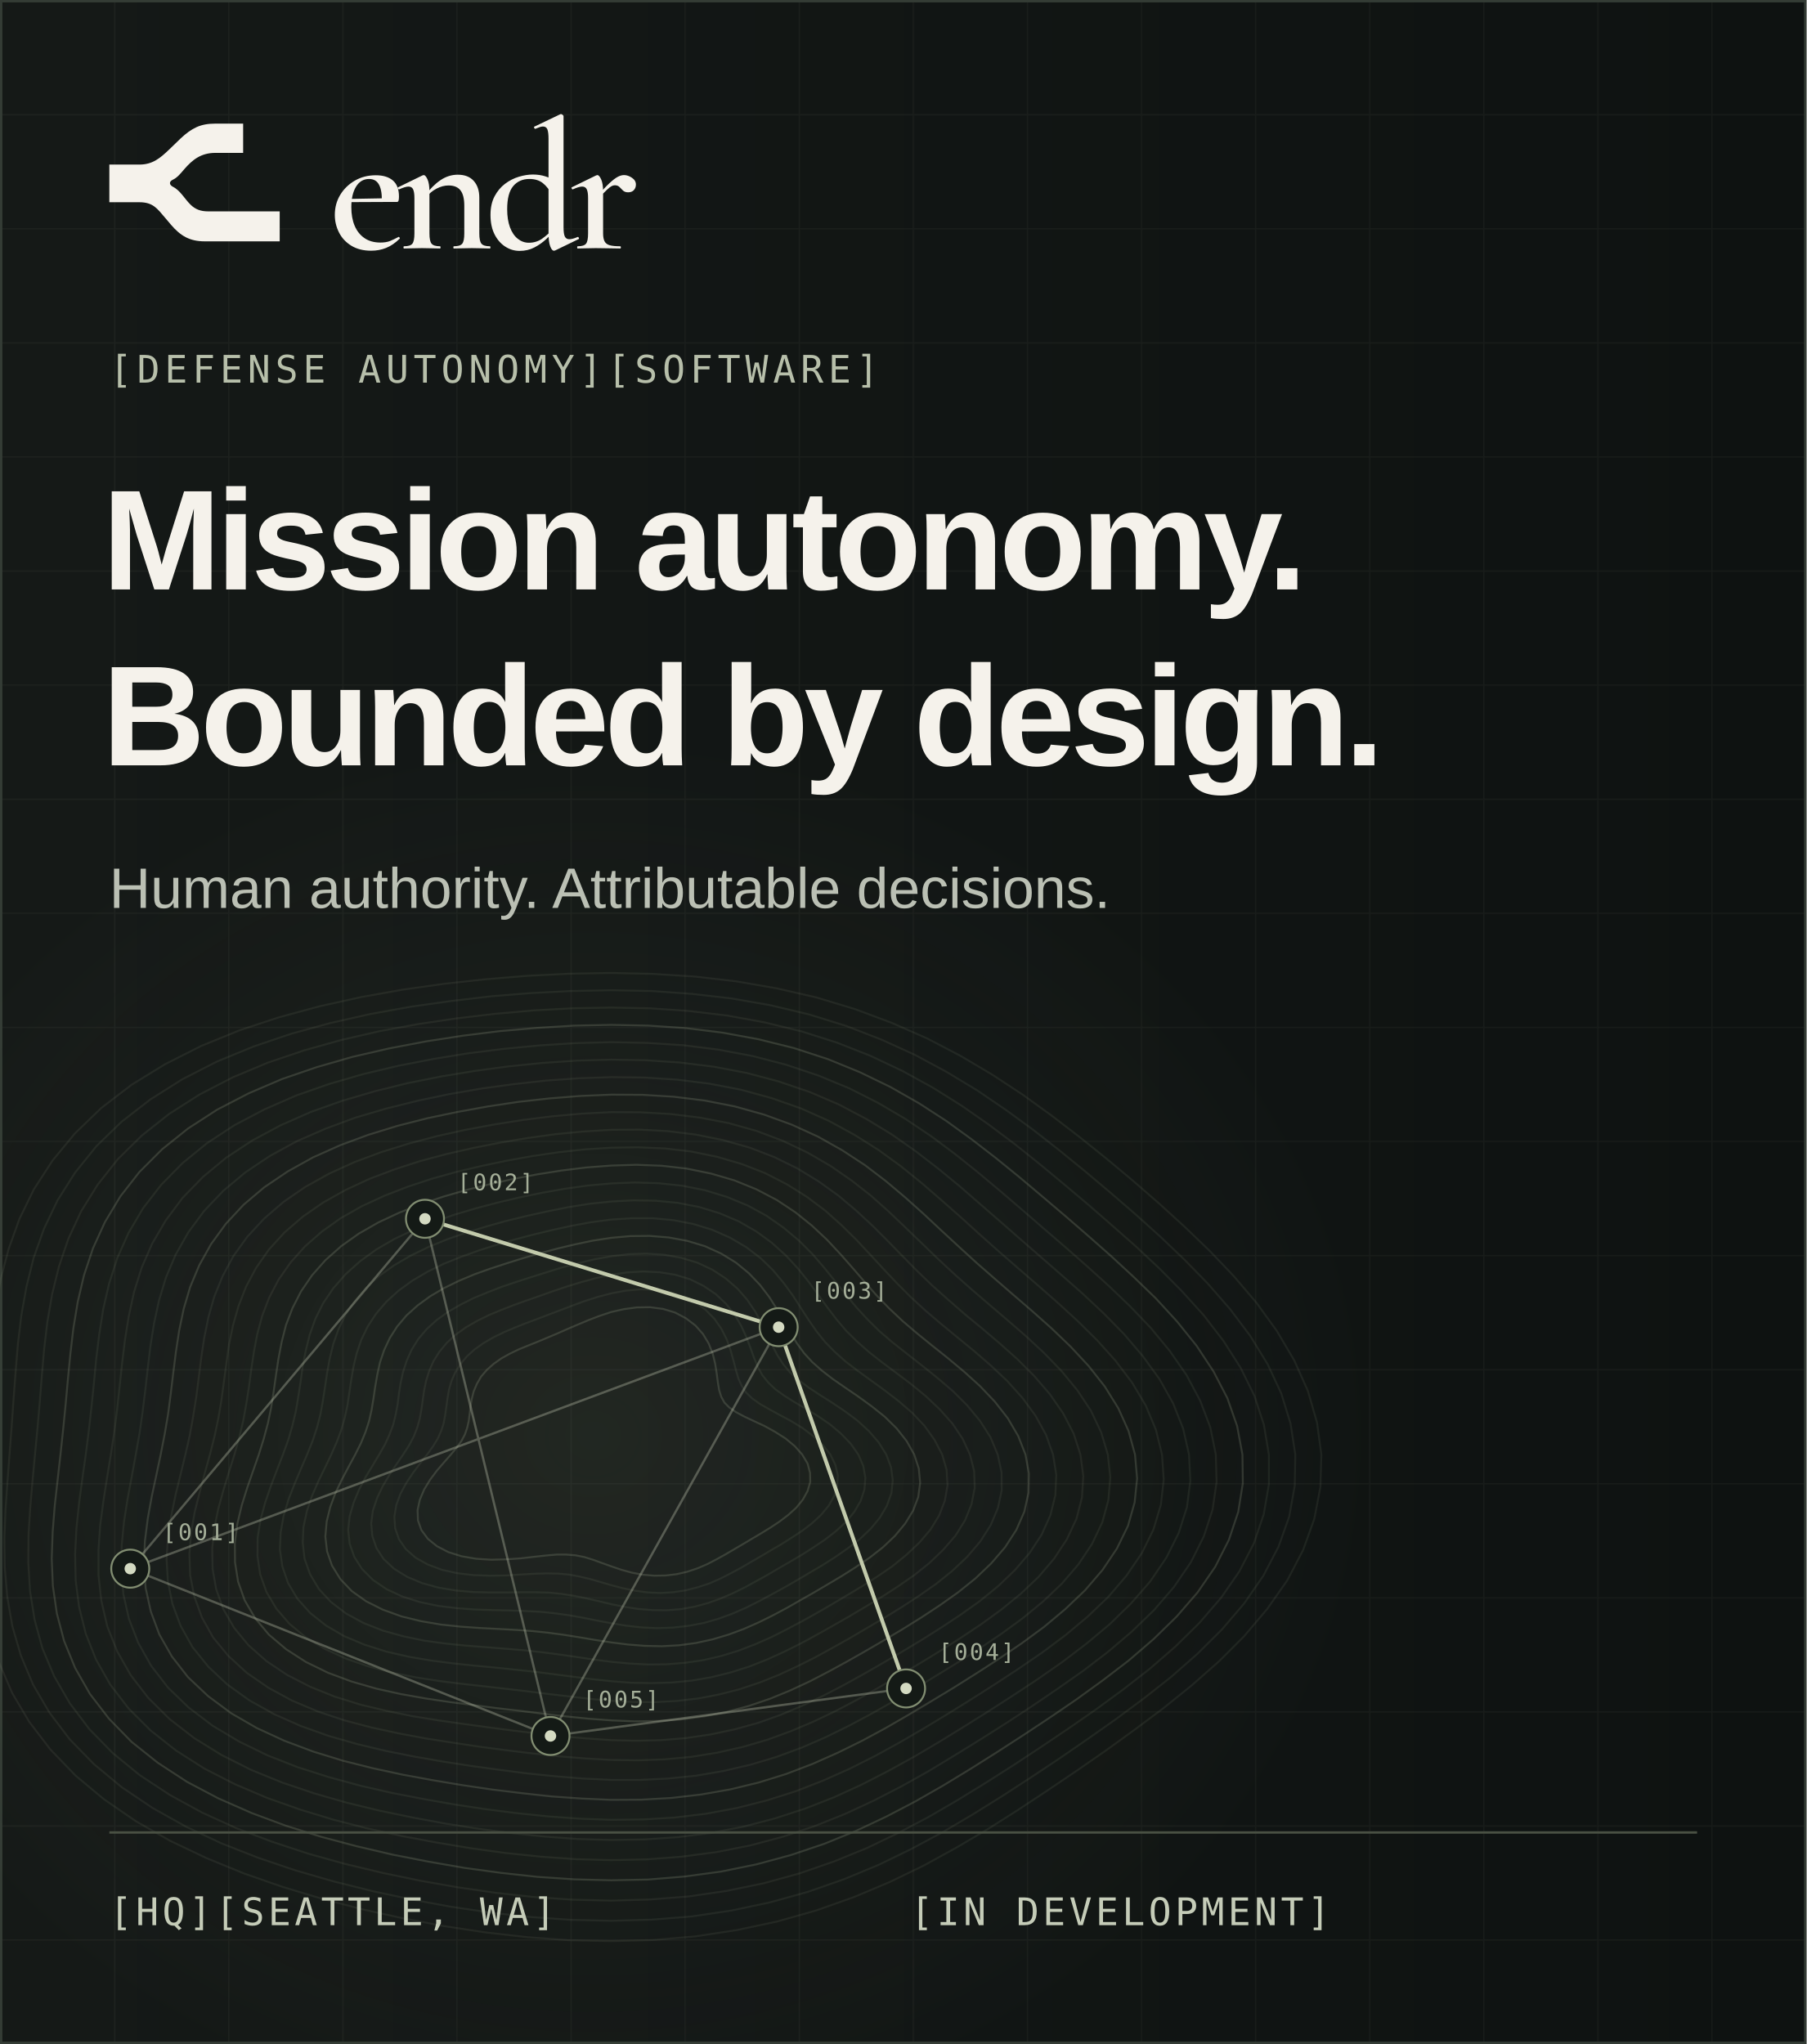
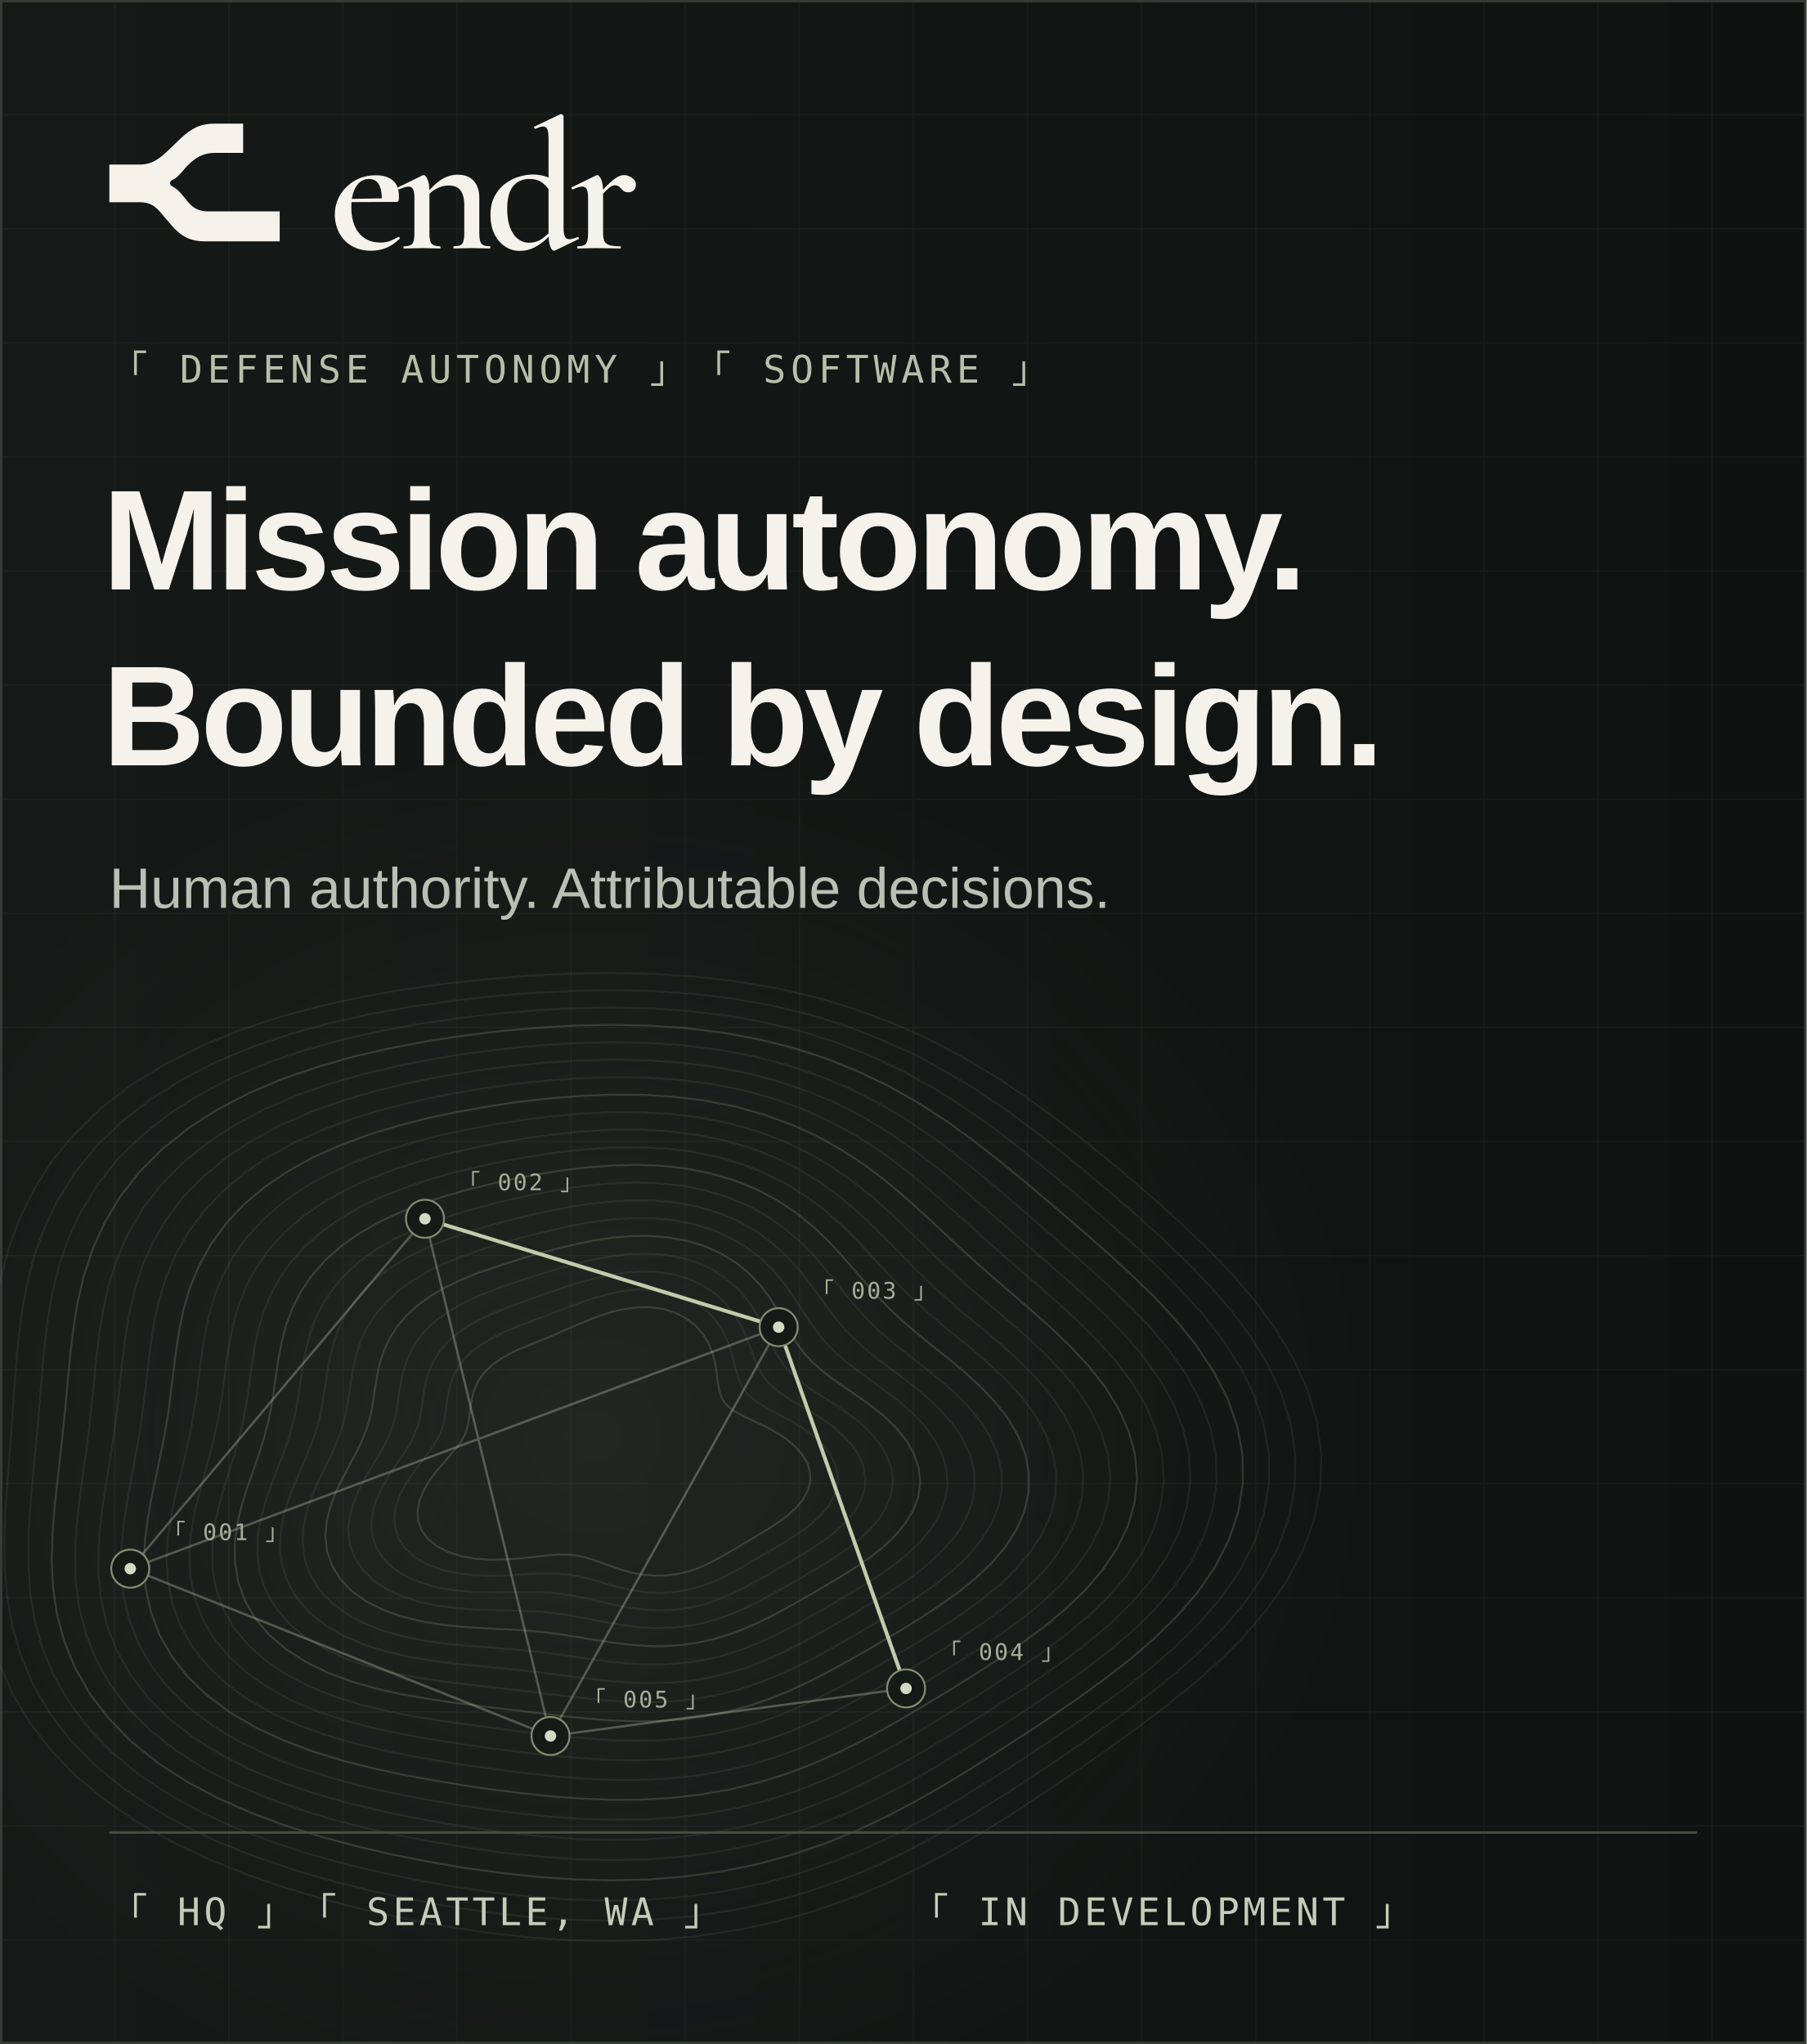
<svg xmlns="http://www.w3.org/2000/svg" width="760" height="860" viewBox="0 0 760 860" role="img" aria-labelledby="title desc">
  <defs>
    <linearGradient id="fade">
      <stop stop-color="#151917" />
      <stop offset="1" stop-color="#0e1211" />
    </linearGradient>
    <radialGradient id="wash">
      <stop stop-color="#7d8971" stop-opacity=".14" />
      <stop offset="1" stop-color="#7d8971" stop-opacity="0" />
    </radialGradient>
    <pattern id="grid" width="48" height="48" patternUnits="userSpaceOnUse">
      <path d="M48 0H0V48" fill="none" stroke="#e2e8d5" stroke-opacity=".045" />
    </pattern>
  </defs>
  <rect width="760" height="860" fill="url(#fade)" />
  <rect x=".5" y=".5" width="759" height="859" fill="url(#grid)" stroke="#343c35" />
  <g transform="translate(-110 360) scale(.80)">
    <ellipse cx="450" cy="305" rx="410" ry="370" fill="url(#wash)" />
    <polygon points="559.4,315.0 562.2,319.7 563.5,324.6 563.6,329.4 562.2,334.2 559.7,338.7 556.3,342.9 552.1,346.7 547.5,350.2 542.7,353.4 537.8,356.4 532.9,359.3 528.2,362.1 523.6,364.8 519.0,367.5 514.3,370.1 509.5,372.6 504.4,374.8 499.0,376.6 493.4,377.9 487.6,378.6 481.6,378.7 475.6,378.2 469.8,377.1 464.3,375.6 459.0,373.8 454.0,372.0 449.3,370.3 444.8,368.9 440.2,368.0 435.4,367.6 430.2,367.6 424.5,368.1 418.1,368.8 411.2,369.6 403.7,370.1 395.8,370.3 387.9,369.8 380.3,368.5 373.3,366.3 367.3,363.2 362.5,359.3 359.1,354.7 357.3,349.6 357.1,344.2 358.3,338.7 360.6,333.3 363.7,328.2 367.3,323.4 371.1,319.0 374.6,315.0 377.7,311.3 380.2,307.8 382.0,304.4 383.2,300.9 384.0,297.4 384.5,293.6 384.9,289.8 385.6,285.8 386.6,281.8 388.3,277.8 390.5,274.0 393.5,270.5 397.1,267.3 401.2,264.4 405.7,261.9 410.5,259.6 415.4,257.6 420.4,255.6 425.4,253.5 430.4,251.4 435.6,249.1 441.0,246.8 446.7,244.4 452.7,242.1 459.0,240.0 465.7,238.5 472.5,237.6 479.4,237.5 486.2,238.4 492.5,240.3 498.2,243.3 503.2,247.1 507.2,251.6 510.2,256.6 512.3,261.9 513.6,267.2 514.4,272.3 515.0,276.9 515.7,281.1 516.8,284.6 518.5,287.7 521.1,290.3 524.6,292.7 528.9,295.0 534.0,297.4 539.6,300.0 545.2,303.1 550.7,306.6 555.5,310.6 559.4,315.0" fill="none" stroke="#a4ad91" stroke-opacity="0.22" stroke-width="1" />
    <polygon points="574.2,315.0 576.8,320.4 578.1,325.9 577.8,331.4 576.2,336.8 573.3,341.9 569.4,346.6 564.7,351.0 559.5,355.0 554.0,358.6 548.5,362.1 543.0,365.3 537.6,368.5 532.4,371.5 527.1,374.6 521.7,377.5 516.2,380.3 510.5,382.8 504.4,384.8 498.1,386.4 491.5,387.4 484.8,387.8 478.1,387.5 471.5,386.6 465.1,385.3 459.0,383.7 453.2,382.0 447.6,380.4 442.1,379.1 436.6,378.1 430.9,377.6 424.8,377.5 418.2,377.7 411.0,378.1 403.3,378.6 395.0,378.7 386.5,378.4 378.0,377.4 369.9,375.6 362.4,372.8 356.0,369.2 350.9,364.7 347.3,359.5 345.3,353.7 344.9,347.7 345.9,341.6 348.1,335.6 351.2,329.9 354.8,324.5 358.5,319.6 362.1,315.0 365.2,310.7 367.7,306.6 369.5,302.6 370.8,298.6 371.6,294.4 372.2,290.1 372.8,285.6 373.6,281.0 374.9,276.4 376.9,271.8 379.6,267.5 383.0,263.4 387.2,259.6 391.9,256.3 397.1,253.3 402.6,250.6 408.3,248.2 414.1,245.9 420.0,243.7 426.0,241.4 432.1,239.1 438.4,236.7 444.9,234.3 451.8,232.1 459.0,230.2 466.5,228.8 474.2,228.1 481.9,228.3 489.4,229.4 496.4,231.6 502.9,234.7 508.5,238.8 513.2,243.6 516.9,248.9 519.7,254.5 521.7,260.1 523.2,265.5 524.5,270.5 525.8,275.0 527.6,278.9 529.9,282.4 533.1,285.5 537.2,288.4 542.1,291.2 547.6,294.2 553.6,297.4 559.6,301.1 565.2,305.3 570.2,309.9 574.2,315.0" fill="none" stroke="#a4ad91" stroke-opacity="0.1" stroke-width="1" />
    <polygon points="588.9,315.0 591.5,321.0 592.6,327.2 592.1,333.4 590.1,339.4 586.8,345.1 582.4,350.4 577.2,355.2 571.4,359.7 565.3,363.8 559.2,367.7 553.1,371.3 547.0,374.8 541.1,378.3 535.1,381.6 529.1,384.9 523.0,387.9 516.5,390.7 509.8,393.1 502.8,395.0 495.5,396.3 488.0,396.9 480.6,396.8 473.2,396.2 466.0,395.1 459.0,393.7 452.3,392.1 445.8,390.6 439.4,389.3 433.0,388.3 426.4,387.6 419.4,387.4 411.9,387.4 403.9,387.5 395.4,387.5 386.4,387.3 377.3,386.5 368.2,385.0 359.5,382.6 351.6,379.3 344.8,375.1 339.3,370.0 335.5,364.2 333.3,357.8 332.7,351.2 333.6,344.5 335.8,337.9 338.8,331.6 342.3,325.7 346.0,320.1 349.5,315.0 352.6,310.2 355.1,305.5 356.9,300.9 358.2,296.3 359.1,291.5 359.8,286.6 360.5,281.5 361.6,276.2 363.2,271.0 365.5,265.8 368.6,260.9 372.5,256.2 377.2,251.9 382.5,248.1 388.4,244.7 394.7,241.6 401.2,238.9 407.9,236.3 414.6,233.9 421.5,231.5 428.5,229.0 435.7,226.6 443.2,224.3 450.9,222.2 459.0,220.4 467.3,219.2 475.8,218.7 484.3,219.1 492.5,220.4 500.4,222.8 507.5,226.3 513.9,230.6 519.3,235.7 523.7,241.2 527.2,247.1 529.9,253.0 532.1,258.7 534.0,264.0 536.0,268.9 538.4,273.2 541.5,277.1 545.3,280.7 549.9,284.0 555.3,287.4 561.3,290.9 567.7,294.8 574.0,299.1 579.8,304.0 584.9,309.3 588.9,315.0" fill="none" stroke="#a4ad91" stroke-opacity="0.1" stroke-width="1" />
    <polygon points="603.6,315.0 606.1,321.7 607.0,328.5 606.3,335.3 603.9,341.9 600.2,348.2 595.3,354.1 589.6,359.5 583.2,364.4 576.6,369.0 569.8,373.3 563.0,377.3 556.4,381.2 549.8,385.0 543.2,388.6 536.5,392.2 529.7,395.6 522.6,398.7 515.2,401.4 507.5,403.6 499.5,405.1 491.3,406.0 483.1,406.3 474.9,405.9 466.8,405.0 459.0,403.7 451.4,402.3 444.0,400.8 436.7,399.5 429.4,398.5 421.9,397.7 414.0,397.3 405.7,397.0 396.8,396.8 387.5,396.5 377.9,395.8 368.0,394.6 358.4,392.6 349.2,389.7 340.8,385.8 333.6,380.9 327.9,375.2 323.8,368.8 321.4,361.9 320.6,354.6 321.4,347.4 323.5,340.2 326.4,333.3 329.8,326.8 333.5,320.7 336.9,315.0 340.0,309.6 342.4,304.3 344.3,299.2 345.6,293.9 346.6,288.6 347.3,283.0 348.2,277.3 349.5,271.4 351.4,265.6 354.0,259.8 357.5,254.2 361.9,249.0 367.2,244.2 373.2,239.9 379.8,236.1 386.8,232.6 394.1,229.6 401.6,226.7 409.3,224.1 417.1,221.6 425.0,219.1 433.1,216.6 441.4,214.4 450.1,212.3 459.0,210.7 468.2,209.6 477.4,209.3 486.7,209.9 495.7,211.5 504.3,214.1 512.2,217.8 519.2,222.4 525.3,227.7 530.4,233.5 534.6,239.7 538.0,245.8 540.9,251.8 543.6,257.5 546.3,262.7 549.4,267.5 553.0,271.8 557.5,275.8 562.7,279.7 568.6,283.6 575.1,287.7 581.8,292.2 588.4,297.1 594.4,302.6 599.6,308.6 603.6,315.0" fill="none" stroke="#a4ad91" stroke-opacity="0.1" stroke-width="1" />
    <polygon points="618.3,315.0 620.7,322.4 621.4,329.9 620.4,337.3 617.7,344.5 613.5,351.3 608.2,357.7 601.9,363.7 595.0,369.1 587.7,374.1 580.3,378.8 572.9,383.2 565.6,387.5 558.4,391.6 551.2,395.7 543.9,399.6 536.4,403.3 528.7,406.7 520.6,409.7 512.2,412.2 503.5,414.1 494.6,415.3 485.6,415.8 476.6,415.6 467.7,414.9 459.0,413.8 450.5,412.5 442.2,411.1 434.0,409.8 425.8,408.7 417.3,407.8 408.6,407.2 399.4,406.7 389.7,406.2 379.7,405.5 369.3,404.4 358.8,402.6 348.6,400.1 338.9,396.6 330.1,392.2 322.5,386.8 316.5,380.5 312.1,373.4 309.5,365.9 308.6,358.1 309.3,350.2 311.2,342.5 314.0,335.0 317.4,327.9 320.9,321.3 324.3,315.0 327.3,309.0 329.7,303.2 331.6,297.4 332.9,291.6 333.9,285.6 334.8,279.4 335.9,273.1 337.3,266.6 339.5,260.1 342.5,253.7 346.4,247.6 351.3,241.8 357.2,236.5 363.8,231.7 371.1,227.4 378.9,223.6 387.0,220.2 395.4,217.2 404.0,214.4 412.6,211.7 421.5,209.1 430.5,206.7 439.7,204.5 449.2,202.5 459.0,201.0 469.0,200.1 479.1,200.0 489.1,200.8 498.9,202.6 508.2,205.4 516.8,209.3 524.6,214.1 531.4,219.7 537.2,225.8 542.1,232.2 546.2,238.7 549.9,245.0 553.2,251.0 556.6,256.5 560.4,261.7 564.7,266.4 569.8,270.9 575.5,275.3 582.0,279.8 588.9,284.5 595.9,289.6 602.8,295.1 609.1,301.3 614.3,307.9 618.3,315.0" fill="none" stroke="#a4ad91" stroke-opacity="0.22" stroke-width="1" />
    <polygon points="633.0,315.0 635.3,323.0 635.8,331.2 634.4,339.2 631.4,347.0 626.8,354.5 620.9,361.4 614.1,367.8 606.7,373.8 598.8,379.2 590.8,384.3 582.8,389.1 574.9,393.8 567.1,398.3 559.2,402.7 551.3,406.9 543.2,411.0 534.8,414.7 526.0,418.1 516.9,420.9 507.5,423.1 497.9,424.5 488.1,425.3 478.3,425.4 468.6,424.9 459.0,424.0 449.6,422.8 440.4,421.4 431.3,420.1 422.1,418.9 412.8,417.9 403.2,417.1 393.1,416.3 382.7,415.5 371.8,414.4 360.8,412.9 349.7,410.6 338.9,407.6 328.7,403.6 319.5,398.6 311.5,392.5 305.2,385.7 300.6,378.0 297.7,369.9 296.7,361.5 297.1,353.1 298.9,344.7 301.6,336.7 304.9,329.1 308.4,321.9 311.7,315.0 314.6,308.4 317.0,302.0 318.8,295.6 320.2,289.2 321.2,282.6 322.2,275.8 323.4,268.8 325.1,261.7 327.5,254.6 330.9,247.6 335.3,240.9 340.7,234.6 347.1,228.8 354.4,223.5 362.4,218.8 371.0,214.6 380.0,211.0 389.2,207.7 398.6,204.7 408.2,201.9 418.0,199.3 427.9,196.9 438.0,194.7 448.4,192.8 459.0,191.4 469.8,190.7 480.7,190.7 491.5,191.7 502.0,193.7 512.1,196.8 521.4,200.9 529.9,205.9 537.5,211.7 544.0,218.0 549.6,224.7 554.5,231.4 558.8,238.1 562.9,244.4 567.0,250.3 571.5,255.9 576.5,261.0 582.1,266.0 588.5,270.9 595.4,275.9 602.7,281.2 610.1,286.9 617.3,293.1 623.7,299.9 629.0,307.3 633.0,315.0" fill="none" stroke="#a4ad91" stroke-opacity="0.1" stroke-width="1" />
    <polygon points="647.6,315.0 649.8,323.7 650.1,332.5 648.4,341.2 645.0,349.6 640.0,357.6 633.6,365.0 626.3,372.0 618.3,378.4 609.8,384.3 601.3,389.8 592.7,395.0 584.1,400.1 575.7,404.9 567.2,409.7 558.7,414.3 549.9,418.7 540.9,422.8 531.5,426.5 521.7,429.6 511.6,432.1 501.2,433.9 490.6,434.9 480.0,435.2 469.4,435.0 459.0,434.2 448.7,433.1 438.6,431.8 428.6,430.5 418.5,429.2 408.2,428.1 397.7,427.0 386.9,426.0 375.6,424.8 364.0,423.3 352.3,421.3 340.6,418.6 329.2,415.0 318.5,410.5 308.9,404.9 300.6,398.3 293.9,390.8 289.0,382.6 286.0,373.9 284.7,364.9 285.1,355.9 286.7,347.0 289.3,338.4 292.5,330.2 295.8,322.4 299.0,315.0 301.9,307.8 304.2,300.8 306.0,293.9 307.3,286.8 308.4,279.6 309.5,272.2 310.9,264.5 312.8,256.8 315.5,249.1 319.2,241.5 324.1,234.2 330.0,227.3 337.0,221.0 345.0,215.3 353.8,210.2 363.1,205.7 372.9,201.7 383.0,198.2 393.4,195.0 403.8,192.1 414.5,189.5 425.3,187.1 436.3,184.9 447.5,183.1 459.0,181.9 470.6,181.3 482.3,181.5 493.9,182.6 505.2,184.8 516.0,188.1 526.1,192.4 535.3,197.7 543.5,203.7 550.8,210.3 557.2,217.2 562.8,224.2 567.9,231.1 572.7,237.7 577.5,244.0 582.6,250.0 588.3,255.6 594.5,261.1 601.4,266.5 608.9,272.1 616.6,277.9 624.4,284.3 631.7,291.2 638.3,298.6 643.7,306.6 647.6,315.0" fill="none" stroke="#a4ad91" stroke-opacity="0.1" stroke-width="1" />
    <polygon points="662.2,315.0 664.2,324.3 664.3,333.8 662.3,343.1 658.5,352.1 653.1,360.6 646.2,368.7 638.4,376.1 629.8,383.0 620.8,389.3 611.6,395.3 602.5,400.9 593.3,406.3 584.3,411.6 575.2,416.7 566.1,421.7 556.7,426.4 547.0,430.9 537.0,434.9 526.5,438.4 515.6,441.2 504.5,443.3 493.2,444.6 481.7,445.2 470.3,445.1 459.0,444.5 447.8,443.5 436.8,442.2 425.8,440.9 414.8,439.5 403.7,438.2 392.3,436.9 380.6,435.6 368.6,434.1 356.3,432.2 343.8,429.7 331.5,426.5 319.6,422.4 308.5,417.3 298.4,411.2 289.7,404.0 282.8,396.0 277.6,387.2 274.3,377.9 272.9,368.3 273.0,358.7 274.5,349.3 277.0,340.1 280.0,331.4 283.2,323.0 286.3,315.0 289.1,307.3 291.3,299.7 293.1,292.1 294.4,284.4 295.6,276.6 296.7,268.5 298.3,260.3 300.4,251.9 303.4,243.5 307.5,235.3 312.8,227.5 319.3,220.1 327.0,213.2 335.6,207.0 345.1,201.5 355.3,196.7 365.9,192.5 376.9,188.7 388.1,185.4 399.5,182.4 411.0,179.7 422.7,177.3 434.6,175.2 446.7,173.5 459.0,172.4 471.4,171.9 483.9,172.3 496.3,173.6 508.3,176.0 519.8,179.5 530.7,184.0 540.6,189.4 549.6,195.7 557.7,202.5 564.8,209.6 571.1,216.9 576.9,224.1 582.5,231.1 588.0,237.7 593.9,244.1 600.1,250.2 607.0,256.1 614.5,262.0 622.4,268.2 630.5,274.7 638.6,281.6 646.2,289.2 652.9,297.3 658.4,305.9 662.2,315.0" fill="none" stroke="#a4ad91" stroke-opacity="0.1" stroke-width="1" />
    <polygon points="676.8,315.0 678.6,325.0 678.4,335.1 676.2,345.0 672.0,354.6 666.1,363.7 658.8,372.2 650.4,380.2 641.3,387.5 631.7,394.3 622.0,400.7 612.2,406.8 602.5,412.6 592.9,418.2 583.2,423.7 573.5,429.0 563.5,434.2 553.2,439.0 542.5,443.4 531.3,447.2 519.8,450.3 507.9,452.7 495.7,454.3 483.5,455.1 471.2,455.3 459.0,454.8 446.9,453.9 435.0,452.7 423.1,451.3 411.2,449.8 399.1,448.4 386.9,446.8 374.3,445.2 361.5,443.3 348.5,441.0 335.4,438.1 322.5,434.4 310.1,429.8 298.4,424.1 288.0,417.4 278.9,409.7 271.7,401.1 266.2,391.7 262.7,381.8 261.1,371.7 261.0,361.6 262.3,351.5 264.6,341.8 267.5,332.5 270.6,323.6 273.6,315.0 276.2,306.7 278.4,298.5 280.1,290.3 281.4,282.0 282.6,273.5 283.9,264.8 285.6,255.9 287.9,246.9 291.3,238.0 295.8,229.2 301.6,220.7 308.6,212.8 316.9,205.4 326.2,198.8 336.5,192.9 347.4,187.8 358.9,183.3 370.8,179.3 382.9,175.8 395.2,172.8 407.6,170.0 420.2,167.6 432.9,165.6 445.9,164.0 459.0,163.0 472.2,162.6 485.5,163.1 498.6,164.6 511.4,167.2 523.7,170.8 535.3,175.5 546.0,181.1 555.8,187.6 564.5,194.6 572.4,202.0 579.5,209.6 586.1,217.1 592.4,224.4 598.6,231.4 605.1,238.1 612.1,244.7 619.6,251.1 627.6,257.6 636.0,264.3 644.5,271.4 652.9,279.0 660.7,287.2 667.5,295.9 673.0,305.3 676.8,315.0" fill="none" stroke="#a4ad91" stroke-opacity="0.22" stroke-width="1" />
    <polygon points="691.3,315.0 693.0,325.7 692.5,336.4 689.9,346.9 685.3,357.1 679.0,366.7 671.2,375.8 662.3,384.3 652.7,392.1 642.6,399.3 632.3,406.1 622.0,412.6 611.7,418.8 601.5,424.8 591.2,430.7 580.9,436.4 570.3,441.9 559.4,447.1 548.0,451.9 536.2,456.1 523.9,459.5 511.2,462.2 498.3,464.1 485.2,465.2 472.1,465.5 459.0,465.2 446.0,464.3 433.1,463.2 420.3,461.7 407.5,460.2 394.6,458.5 381.5,456.7 368.1,454.8 354.5,452.6 340.8,449.8 327.0,446.5 313.5,442.3 300.6,437.1 288.5,430.9 277.6,423.6 268.2,415.3 260.6,406.1 254.9,396.2 251.2,385.8 249.3,375.1 249.1,364.4 250.2,353.8 252.3,343.5 255.0,333.7 257.9,324.2 260.8,315.0 263.3,306.1 265.4,297.3 267.0,288.5 268.4,279.6 269.6,270.5 271.0,261.1 272.8,251.6 275.4,242.0 279.1,232.4 284.0,223.0 290.3,214.0 297.9,205.5 306.8,197.7 316.8,190.6 327.9,184.3 339.6,178.9 352.0,174.1 364.7,169.9 377.7,166.3 390.8,163.2 404.2,160.4 417.6,158.0 431.3,156.0 445.0,154.5 459.0,153.6 473.1,153.4 487.1,154.0 501.0,155.6 514.6,158.4 527.6,162.2 539.9,167.0 551.4,172.9 561.9,179.5 571.5,186.7 580.1,194.4 588.0,202.2 595.3,210.0 602.3,217.6 609.3,225.0 616.5,232.2 624.1,239.2 632.2,246.1 640.7,253.1 649.6,260.4 658.5,268.1 667.2,276.3 675.2,285.2 682.1,294.6 687.6,304.6 691.3,315.0" fill="none" stroke="#a4ad91" stroke-opacity="0.1" stroke-width="1" />
    <polygon points="705.7,315.0 707.2,326.3 706.5,337.6 703.6,348.8 698.6,359.5 691.8,369.8 683.6,379.4 674.2,388.3 664.0,396.6 653.4,404.3 642.6,411.5 631.7,418.4 620.9,425.0 610.1,431.4 599.3,437.7 588.3,443.9 577.1,449.8 565.6,455.3 553.6,460.4 541.0,465.0 528.0,468.8 514.6,471.8 500.9,474.0 487.0,475.3 473.0,475.8 459.0,475.6 445.1,474.8 431.3,473.7 417.6,472.2 403.8,470.5 390.0,468.7 376.1,466.6 361.9,464.4 347.5,461.7 333.1,458.6 318.7,454.8 304.6,450.1 291.1,444.4 278.6,437.6 267.3,429.8 257.6,420.9 249.6,411.2 243.7,400.7 239.7,389.7 237.5,378.5 237.1,367.2 238.0,356.1 239.9,345.2 242.5,334.8 245.2,324.7 247.9,315.0 250.3,305.5 252.3,296.1 253.9,286.7 255.2,277.1 256.5,267.4 257.9,257.4 260.0,247.2 262.9,237.0 266.9,226.7 272.2,216.8 278.9,207.2 287.1,198.2 296.7,189.9 307.5,182.4 319.3,175.8 331.8,170.0 345.0,165.0 358.6,160.6 372.5,156.9 386.6,153.7 400.8,150.9 415.1,148.5 429.6,146.5 444.2,145.1 459.0,144.2 473.9,144.1 488.7,144.9 503.4,146.7 517.7,149.6 531.5,153.5 544.6,158.5 556.8,164.5 568.1,171.4 578.4,178.8 587.8,186.7 596.4,194.7 604.5,202.8 612.3,210.8 620.0,218.6 627.9,226.2 636.2,233.6 644.8,241.1 653.9,248.6 663.2,256.5 672.5,264.8 681.4,273.7 689.6,283.2 696.6,293.3 702.1,303.9 705.7,315.0" fill="none" stroke="#a4ad91" stroke-opacity="0.1" stroke-width="1" />
    <polygon points="720.1,315.0 721.4,326.9 720.4,338.9 717.2,350.6 711.8,362.0 704.6,372.8 695.9,382.9 686.0,392.3 675.3,401.1 664.2,409.2 652.8,416.9 641.4,424.2 630.0,431.2 618.7,438.1 607.3,444.8 595.8,451.3 584.0,457.6 571.8,463.6 559.2,469.1 545.9,474.0 532.2,478.1 518.0,481.4 503.5,483.9 488.7,485.4 473.9,486.1 459.0,486.1 444.2,485.4 429.5,484.2 414.8,482.7 400.2,480.8 385.5,478.8 370.7,476.5 355.7,473.9 340.6,470.9 325.5,467.3 310.4,463.0 295.8,457.8 281.8,451.6 268.7,444.3 257.0,435.9 247.0,426.5 238.7,416.2 232.5,405.1 228.2,393.6 225.8,381.8 225.1,370.0 225.8,358.3 227.6,347.0 229.9,335.9 232.5,325.3 235.0,315.0 237.3,304.9 239.1,294.9 240.7,284.9 242.0,274.7 243.3,264.3 244.9,253.6 247.1,242.8 250.2,231.9 254.6,221.1 260.3,210.5 267.6,200.4 276.4,190.9 286.6,182.1 298.1,174.2 310.7,167.2 324.1,161.1 338.1,155.9 352.6,151.4 367.4,147.5 382.3,144.2 397.4,141.4 412.6,139.0 427.9,137.1 443.4,135.7 459.0,134.9 474.6,135.0 490.3,135.9 505.7,137.8 520.8,140.7 535.4,144.8 549.2,150.0 562.2,156.2 574.3,163.2 585.4,170.9 595.6,178.9 605.0,187.3 613.8,195.7 622.4,204.0 630.8,212.1 639.4,220.1 648.3,228.0 657.6,236.0 667.1,244.1 676.9,252.6 686.5,261.5 695.7,271.0 704.1,281.2 711.2,291.9 716.6,303.3 720.1,315.0" fill="none" stroke="#a4ad91" stroke-opacity="0.1" stroke-width="1" />
    <polygon points="734.4,315.0 735.5,327.6 734.2,340.2 730.7,352.5 724.9,364.4 717.3,375.7 708.1,386.4 697.7,396.3 686.6,405.6 674.9,414.2 663.0,422.3 651.1,430.0 639.2,437.5 627.3,444.7 615.4,451.8 603.3,458.8 590.9,465.5 578.1,471.8 564.8,477.7 550.9,483.0 536.4,487.5 521.5,491.1 506.1,493.8 490.5,495.6 474.8,496.5 459.0,496.6 443.3,495.9 427.6,494.8 412.1,493.1 396.5,491.2 380.9,488.9 365.3,486.3 349.5,483.4 333.7,480.0 317.8,476.0 302.2,471.2 287.0,465.5 272.5,458.8 259.0,451.0 246.9,442.0 236.4,432.1 227.9,421.2 221.3,409.6 216.8,397.5 214.1,385.2 213.2,372.8 213.7,360.6 215.2,348.7 217.3,337.1 219.7,325.9 222.0,315.0 224.1,304.3 225.9,293.7 227.3,283.0 228.6,272.2 230.0,261.1 231.7,249.9 234.1,238.4 237.5,226.9 242.3,215.4 248.5,204.3 256.3,193.6 265.6,183.6 276.5,174.4 288.8,166.1 302.1,158.7 316.4,152.3 331.3,146.8 346.6,142.1 362.3,138.1 378.1,134.8 394.1,131.9 410.1,129.5 426.3,127.7 442.6,126.4 459.0,125.7 475.4,125.8 491.8,126.8 508.1,128.8 523.9,131.9 539.3,136.2 553.9,141.5 567.7,147.8 580.5,155.0 592.4,162.8 603.4,171.2 613.6,179.8 623.2,188.4 632.5,197.1 641.7,205.6 651.0,214.1 660.5,222.4 670.3,230.9 680.4,239.6 690.5,248.6 700.5,258.2 710.0,268.4 718.5,279.2 725.6,290.6 731.0,302.6 734.4,315.0" fill="none" stroke="#a4ad91" stroke-opacity="0.22" stroke-width="1" />
    <polygon points="748.6,315.0 749.5,328.2 748.0,341.4 744.1,354.4 738.0,366.8 729.9,378.7 720.3,389.9 709.4,400.3 697.8,410.0 685.6,419.1 673.2,427.6 660.7,435.8 648.3,443.7 635.9,451.4 623.5,458.9 610.8,466.3 597.9,473.4 584.4,480.2 570.5,486.4 555.9,492.1 540.7,496.9 524.9,500.9 508.8,503.9 492.3,505.9 475.7,506.9 459.0,507.1 442.4,506.5 425.8,505.3 409.3,503.6 392.8,501.5 376.4,499.0 359.9,496.1 343.4,492.9 326.8,489.1 310.3,484.6 294.0,479.4 278.2,473.2 263.2,465.9 249.3,457.6 236.8,448.1 225.9,437.6 217.0,426.1 210.2,414.0 205.3,401.4 202.4,388.5 201.3,375.6 201.5,362.9 202.7,350.4 204.6,338.3 206.8,326.5 208.9,315.0 210.9,303.7 212.5,292.5 213.9,281.2 215.2,269.7 216.6,258.0 218.5,246.1 221.1,234.0 224.8,221.8 229.9,209.8 236.6,198.0 244.9,186.8 254.9,176.3 266.5,166.6 279.5,157.9 293.6,150.2 308.7,143.6 324.4,137.8 340.7,133.0 357.2,128.9 373.9,125.4 390.7,122.5 407.6,120.2 424.7,118.3 441.8,117.1 459.0,116.5 476.2,116.7 493.4,117.8 510.4,119.9 527.1,123.1 543.2,127.5 558.6,132.9 573.2,139.4 586.8,146.8 599.5,154.8 611.2,163.3 622.2,172.2 632.6,181.2 642.7,190.1 652.6,199.1 662.6,208.0 672.7,216.8 683.1,225.8 693.7,235.1 704.2,244.7 714.5,254.9 724.2,265.7 732.9,277.2 740.1,289.3 745.4,302.0 748.6,315.0" fill="none" stroke="#a4ad91" stroke-opacity="0.1" stroke-width="1" />
    <polygon points="762.8,315.0 763.5,328.9 761.7,342.7 757.4,356.2 750.9,369.2 742.4,381.7 732.3,393.3 721.0,404.3 708.9,414.4 696.3,424.0 683.4,433.0 670.4,441.6 657.5,449.9 644.6,458.0 631.6,466.0 618.4,473.8 604.8,481.3 590.8,488.5 576.2,495.2 560.9,501.2 544.9,506.4 528.4,510.7 511.4,514.0 494.1,516.2 476.6,517.4 459.0,517.7 441.4,517.2 423.9,515.9 406.5,514.1 389.2,511.8 371.9,509.1 354.6,505.9 337.2,502.3 319.9,498.1 302.8,493.2 285.9,487.5 269.5,480.8 254.0,473.0 239.6,464.1 226.7,454.1 215.5,443.0 206.3,431.1 199.1,418.4 193.9,405.3 190.8,391.9 189.3,378.4 189.3,365.1 190.2,352.1 191.9,339.4 193.8,327.1 195.8,315.0 197.6,303.1 199.1,291.2 200.4,279.3 201.7,267.2 203.2,254.8 205.2,242.3 208.0,229.5 212.0,216.7 217.5,204.1 224.7,191.8 233.5,180.0 244.2,169.0 256.4,158.9 270.2,149.8 285.1,141.8 301.0,134.8 317.6,128.9 334.7,123.9 352.1,119.6 369.7,116.1 387.4,113.2 405.2,110.8 423.1,109.0 441.0,107.8 459.0,107.3 477.0,107.6 495.0,108.8 512.8,111.0 530.2,114.3 547.1,118.8 563.3,124.3 578.7,130.9 593.1,138.5 606.6,146.7 619.1,155.5 630.9,164.6 642.1,173.8 652.9,183.2 663.6,192.5 674.2,201.8 685.0,211.2 695.9,220.7 707.0,230.5 718.0,240.8 728.6,251.6 738.4,263.1 747.2,275.2 754.4,288.0 759.7,301.3 762.8,315.0" fill="none" stroke="#a4ad91" stroke-opacity="0.1" stroke-width="1" />
    <polygon points="776.9,315.0 777.3,329.5 775.2,343.9 770.6,358.0 763.8,371.6 754.9,384.6 744.4,396.8 732.6,408.2 720.0,418.9 706.9,428.9 693.5,438.3 680.1,447.4 666.7,456.2 653.3,464.7 639.7,473.1 626.0,481.4 611.9,489.3 597.2,496.9 581.9,504.0 565.9,510.4 549.2,516.0 531.9,520.6 514.1,524.1 495.9,526.5 477.5,527.9 459.0,528.3 440.5,527.8 422.1,526.5 403.8,524.6 385.5,522.1 367.4,519.1 349.2,515.7 331.1,511.7 313.1,507.1 295.3,501.7 277.8,495.5 260.9,488.3 244.9,480.1 230.0,470.6 216.7,460.1 205.1,448.5 195.5,436.0 188.0,422.8 182.6,409.2 179.1,395.2 177.3,381.2 177.0,367.4 177.7,353.8 179.1,340.6 180.8,327.7 182.6,315.0 184.2,302.5 185.6,290.0 186.9,277.4 188.1,264.7 189.7,251.7 191.8,238.4 194.9,225.0 199.2,211.6 205.1,198.4 212.7,185.5 222.2,173.2 233.5,161.7 246.4,151.2 260.9,141.7 276.7,133.4 293.4,126.1 310.9,120.0 328.9,114.8 347.1,110.5 365.6,106.9 384.1,103.9 402.7,101.6 421.4,99.8 440.2,98.6 459.0,98.1 477.8,98.5 496.6,99.7 515.1,102.0 533.3,105.4 551.0,110.0 568.0,115.7 584.2,122.4 599.4,130.1 613.7,138.5 627.1,147.5 639.7,156.9 651.7,166.5 663.3,176.2 674.6,185.9 685.9,195.7 697.3,205.5 708.8,215.6 720.3,226.0 731.7,236.9 742.6,248.3 752.6,260.4 761.5,273.2 768.7,286.7 774.0,300.7 776.9,315.0" fill="none" stroke="#a4ad91" stroke-opacity="0.1" stroke-width="1" />
    <polygon points="790.9,315.0 791.1,330.1 788.7,345.1 783.8,359.8 776.6,374.0 767.3,387.5 756.3,400.2 744.1,412.1 731.1,423.3 717.5,433.7 703.7,443.7 689.8,453.2 675.9,462.4 662.0,471.4 647.9,480.3 633.6,489.0 618.9,497.4 603.6,505.4 587.7,512.9 571.0,519.7 553.5,525.6 535.4,530.5 516.8,534.3 497.7,536.9 478.4,538.5 459.0,538.9 439.6,538.4 420.2,537.1 401.0,535.0 381.9,532.4 362.9,529.1 343.9,525.4 325.1,521.0 306.3,516.0 287.8,510.2 269.8,503.5 252.3,495.8 235.8,487.1 220.5,477.1 206.7,466.1 194.8,453.9 184.8,440.9 177.0,427.2 171.2,413.0 167.4,398.6 165.3,384.1 164.7,369.7 165.2,355.6 166.3,341.8 167.8,328.3 169.3,315.0 170.7,301.9 172.0,288.8 173.2,275.5 174.5,262.1 176.1,248.5 178.4,234.6 181.7,220.6 186.4,206.5 192.7,192.7 200.8,179.2 210.8,166.4 222.8,154.4 236.4,143.5 251.7,133.6 268.3,125.0 285.8,117.5 304.2,111.2 323.0,105.8 342.1,101.4 361.5,97.7 380.9,94.7 400.3,92.3 419.8,90.6 439.4,89.4 459.0,89.0 478.6,89.4 498.1,90.7 517.5,93.1 536.5,96.6 555.0,101.2 572.8,107.0 589.7,113.9 605.8,121.7 620.9,130.3 635.1,139.5 648.5,149.2 661.3,159.1 673.6,169.1 685.7,179.3 697.7,189.5 709.7,199.9 721.7,210.5 733.6,221.5 745.4,232.9 756.5,245.0 766.8,257.8 775.7,271.3 783.0,285.4 788.1,300.0 790.9,315.0" fill="none" stroke="#a4ad91" stroke-opacity="0.22" stroke-width="1" />
    <polygon points="804.8,315.0 804.8,330.7 802.1,346.4 796.9,361.7 789.3,376.4 779.6,390.4 768.2,403.6 755.6,416.0 742.1,427.7 728.1,438.6 713.9,449.0 699.5,459.0 685.1,468.7 670.7,478.2 656.1,487.5 641.3,496.6 626.0,505.5 610.1,513.9 593.5,521.9 576.1,529.0 557.9,535.3 539.0,540.5 519.5,544.5 499.6,547.4 479.3,549.0 459.0,549.6 438.7,549.1 418.4,547.7 398.3,545.5 378.3,542.6 358.4,539.1 338.7,535.0 319.0,530.3 299.6,524.9 280.5,518.6 261.8,511.5 243.8,503.3 226.8,494.0 211.0,483.6 196.8,472.0 184.5,459.4 174.2,445.8 166.0,431.6 159.8,416.9 155.7,401.9 153.3,386.9 152.4,372.0 152.5,357.3 153.4,342.9 154.6,328.9 155.9,315.0 157.2,301.3 158.4,287.5 159.5,273.6 160.7,259.6 162.4,245.3 164.9,230.7 168.5,216.1 173.5,201.4 180.2,187.0 188.9,173.0 199.5,159.6 212.1,147.2 226.5,135.8 242.5,125.6 259.9,116.6 278.3,108.9 297.5,102.4 317.2,96.9 337.2,92.3 357.4,88.6 377.6,85.6 397.9,83.2 418.2,81.4 438.6,80.3 459.0,79.9 479.4,80.3 499.7,81.7 519.9,84.1 539.6,87.7 558.9,92.4 577.5,98.3 595.3,105.3 612.2,113.3 628.2,122.1 643.2,131.5 657.4,141.4 671.0,151.6 684.0,162.0 696.8,172.6 709.5,183.3 722.0,194.2 734.6,205.3 747.0,216.9 759.0,229.0 770.5,241.7 780.9,255.2 789.9,269.3 797.2,284.1 802.2,299.4 804.8,315.0" fill="none" stroke="#a4ad91" stroke-opacity="0.1" stroke-width="1" />
    <polygon points="818.7,315.0 818.4,331.4 815.5,347.6 809.9,363.4 801.9,378.7 791.8,393.3 780.1,407.0 767.1,419.9 753.2,432.1 738.7,443.5 724.0,454.4 709.2,464.8 694.4,475.0 679.5,484.9 664.4,494.7 649.0,504.3 633.2,513.6 616.6,522.5 599.3,530.9 581.2,538.4 562.3,545.0 542.5,550.5 522.2,554.8 501.4,557.9 480.3,559.6 459.0,560.2 437.7,559.7 416.5,558.2 395.5,555.9 374.6,552.8 353.9,549.0 333.4,544.6 313.0,539.5 292.9,533.7 273.1,527.0 253.8,519.4 235.3,510.7 217.8,500.9 201.6,490.0 187.0,477.9 174.2,464.8 163.5,450.7 154.9,436.0 148.5,420.8 144.0,405.3 141.3,389.7 140.0,374.3 139.8,359.1 140.4,344.1 141.4,329.5 142.5,315.0 143.6,300.6 144.6,286.3 145.7,271.7 146.9,257.0 148.7,242.0 151.4,226.8 155.2,211.5 160.6,196.3 167.8,181.2 177.0,166.7 188.2,152.8 201.5,139.9 216.6,128.2 233.4,117.6 251.6,108.3 270.8,100.4 290.9,93.6 311.4,88.0 332.3,83.3 353.3,79.5 374.4,76.5 395.5,74.0 416.6,72.3 437.8,71.2 459.0,70.8 480.2,71.2 501.3,72.7 522.2,75.1 542.8,78.7 562.9,83.5 582.3,89.5 600.9,96.7 618.7,104.8 635.4,113.8 651.3,123.4 666.3,133.6 680.7,144.1 694.5,154.9 708.0,165.9 721.3,177.1 734.5,188.5 747.5,200.2 760.3,212.4 772.7,225.1 784.4,238.5 795.0,252.6 804.1,267.4 811.3,282.8 816.2,298.7 818.7,315.0" fill="none" stroke="#a4ad91" stroke-opacity="0.1" stroke-width="1" />
    <polygon points="832.4,315.0 831.9,332.0 828.7,348.8 822.8,365.2 814.5,381.1 804.0,396.1 791.9,410.4 778.5,423.8 764.2,436.4 749.3,448.4 734.2,459.7 719.0,470.7 703.7,481.3 688.3,491.7 672.7,502.0 656.8,512.1 640.3,521.8 623.2,531.2 605.2,539.9 586.4,547.8 566.6,554.8 546.1,560.6 524.9,565.1 503.2,568.4 481.2,570.3 459.0,570.9 436.8,570.4 414.7,568.8 392.8,566.3 371.0,563.0 349.5,558.9 328.2,554.2 307.1,548.7 286.2,542.4 265.8,535.3 246.0,527.2 226.9,518.1 208.9,507.8 192.2,496.3 177.2,483.8 164.0,470.1 152.9,455.6 143.9,440.4 137.1,424.6 132.3,408.6 129.2,392.6 127.6,376.6 127.1,360.8 127.3,345.3 128.0,330.1 128.9,315.0 129.8,300.0 130.7,285.0 131.8,269.8 133.1,254.4 135.0,238.8 137.8,223.0 142.0,207.0 147.7,191.1 155.3,175.5 165.1,160.4 176.9,146.1 190.8,132.7 206.7,120.5 224.3,109.7 243.3,100.1 263.4,91.9 284.3,85.0 305.7,79.2 327.4,74.4 349.2,70.5 371.2,67.4 393.1,65.0 415.0,63.2 437.0,62.1 459.0,61.7 481.0,62.2 502.9,63.6 524.6,66.1 546.0,69.8 566.9,74.6 587.1,80.7 606.6,88.0 625.2,96.2 642.8,105.4 659.5,115.3 675.3,125.7 690.4,136.6 705.0,147.8 719.2,159.2 733.1,170.8 746.9,182.8 760.4,195.1 773.6,207.8 786.4,221.2 798.3,235.2 809.0,250.0 818.1,265.4 825.3,281.5 830.1,298.1 832.4,315.0" fill="none" stroke="#a4ad91" stroke-opacity="0.1" stroke-width="1" />
    <path d="M206 375L361 191L547 248L614 438L427 463Z M361 191L427 463L547 248M206 375L547 248" fill="none" stroke="#c5ccb4" stroke-opacity=".34" stroke-width="1.2" />
    <path d="M361 191L547 248L614 438" fill="none" stroke="#c3cbac" stroke-width="2" />
    <circle cx="206" cy="375" r="10" fill="#141a16" stroke="#818d71" />
    <circle cx="206" cy="375" r="3" fill="#d4dac2" />
-     <text x="223" y="360" fill="#a4ae98" font-family="monospace" font-size="12" font-weight="400" letter-spacing="1">[001]</text>
+     <text x="223" y="360" fill="#a4ae98" font-family="monospace" font-size="12" font-weight="400" letter-spacing="1">「 001 」</text>
    <circle cx="361" cy="191" r="10" fill="#141a16" stroke="#818d71" />
    <circle cx="361" cy="191" r="3" fill="#d4dac2" />
-     <text x="378" y="176" fill="#a4ae98" font-family="monospace" font-size="12" font-weight="400" letter-spacing="1">[002]</text>
+     <text x="378" y="176" fill="#a4ae98" font-family="monospace" font-size="12" font-weight="400" letter-spacing="1">「 002 」</text>
    <circle cx="547" cy="248" r="10" fill="#141a16" stroke="#818d71" />
    <circle cx="547" cy="248" r="3" fill="#d4dac2" />
-     <text x="564" y="233" fill="#a4ae98" font-family="monospace" font-size="12" font-weight="400" letter-spacing="1">[003]</text>
+     <text x="564" y="233" fill="#a4ae98" font-family="monospace" font-size="12" font-weight="400" letter-spacing="1">「 003 」</text>
    <circle cx="614" cy="438" r="10" fill="#141a16" stroke="#818d71" />
    <circle cx="614" cy="438" r="3" fill="#d4dac2" />
-     <text x="631" y="423" fill="#a4ae98" font-family="monospace" font-size="12" font-weight="400" letter-spacing="1">[004]</text>
+     <text x="631" y="423" fill="#a4ae98" font-family="monospace" font-size="12" font-weight="400" letter-spacing="1">「 004 」</text>
    <circle cx="427" cy="463" r="10" fill="#141a16" stroke="#818d71" />
    <circle cx="427" cy="463" r="3" fill="#d4dac2" />
-     <text x="444" y="448" fill="#a4ae98" font-family="monospace" font-size="12" font-weight="400" letter-spacing="1">[005]</text>
+     <text x="444" y="448" fill="#a4ae98" font-family="monospace" font-size="12" font-weight="400" letter-spacing="1">「 005 」</text>
  </g>
  <g transform="translate(46 48) scale(.078)">
    <g fill="#f5f2eb">
      <path transform="translate(0 51.51943) scale(0.9859645)" d="M0 224H164C236 224 277 190 329 140L390 81C451 24 499 0 578 0H732V160H580C500 160 454 199 411 248C388 275 371 296 347 307C326 317 327 334 347 345C388 365 412 412 444 443C470 469 500 480 540 480H932V644H522C438 644 389 613 338 554L305 515C261 463 238 430 164 430H0Z" />
      <path transform="translate(1183.216 725.0)" d="M229 12Q166 12 122.0 -15.0Q78 -42 55.5 -86.5Q33 -131 33 -181Q33 -241 62.0 -289.0Q91 -337 141.0 -366.0Q191 -395 254 -395Q313 -395 346.0 -367.0Q379 -339 379 -280Q379 -267 377.0 -259.0Q375 -251 368 -251H286Q289 -309 272.5 -342.0Q256 -375 218 -375Q173 -375 147.5 -333.5Q122 -292 122 -223Q122 -165 140.0 -122.5Q158 -80 193.0 -56.0Q228 -32 279 -32Q310 -32 331.0 -40.5Q352 -49 376 -62Q378 -64 381.5 -60.0Q385 -56 383 -53Q347 -18 309.5 -3.0Q272 12 229 12ZM93 -250 92 -267 314 -271V-251ZM675.35 0Q672.35 0 672.35 -6.0Q672.35 -12 675.35 -12Q709.35 -12 720.35 -26.0Q731.35 -40 731.35 -81V-231Q731.35 -287 710.85 -313.5Q690.35 -340 646.35 -340Q614.35 -340 580.85 -322.5Q547.35 -305 525.35 -274L520.35 -286Q559.35 -339 602.85 -368.5Q646.35 -398 696.35 -398Q752.35 -398 782.35 -364.5Q812.35 -331 812.35 -274V-81Q812.35 -40 823.85 -26.0Q835.35 -12 869.35 -12Q872.35 -12 872.35 -6.0Q872.35 0 869.35 0Q850.35 0 825.35 -1.0Q800.35 -2 772.35 -2Q745.35 -2 719.85 -1.0Q694.35 0 675.35 0ZM406.35 0Q403.35 0 403.35 -6.0Q403.35 -12 406.35 -12Q440.35 -12 451.35 -26.0Q462.35 -40 462.35 -81V-272Q462.35 -304 455.35 -319.0Q448.35 -334 430.35 -334Q421.35 -334 408.35 -330.0Q395.35 -326 380.35 -319Q376.35 -318 373.85 -323.5Q371.35 -329 374.35 -330L505.35 -394Q510.35 -396 512.35 -396Q522.35 -396 532.85 -373.0Q543.35 -350 543.35 -306V-81Q543.35 -40 554.85 -26.0Q566.35 -12 600.35 -12Q603.35 -12 603.35 -6.0Q603.35 0 600.35 0Q581.35 0 556.35 -1.0Q531.35 -2 503.35 -2Q476.35 -2 450.85 -1.0Q425.35 0 406.35 0ZM1029.7 13Q987.7 13 951.7 -10.5Q915.7 -34 894.2 -77.0Q872.7 -120 872.7 -181Q872.7 -240 894.7 -281.5Q916.7 -323 951.2 -349.0Q985.7 -375 1025.7 -387.0Q1065.7 -399 1101.7 -399Q1137.7 -399 1168.7 -389.0Q1199.7 -379 1224.7 -363L1205.7 -287Q1183.7 -330 1155.2 -352.5Q1126.7 -375 1082.7 -375Q1027.7 -375 995.2 -336.5Q962.7 -298 962.7 -212Q962.7 -155 977.7 -114.5Q992.7 -74 1019.7 -52.5Q1046.7 -31 1079.7 -31Q1120.7 -31 1152.7 -54.0Q1184.7 -77 1213.7 -109L1222.7 -101Q1201.7 -77 1173.2 -50.5Q1144.7 -24 1109.2 -5.5Q1073.7 13 1029.7 13ZM1266.7 -714V-114Q1266.7 -79 1273.7 -64.5Q1280.7 -50 1297.7 -50Q1305.7 -50 1317.2 -53.0Q1328.7 -56 1342.7 -62Q1345.7 -64 1348.7 -58.5Q1351.7 -53 1348.7 -51L1220.7 11Q1217.7 12 1214.7 12Q1203.7 12 1194.7 -12.0Q1185.7 -36 1185.7 -82V-592Q1185.7 -626 1179.7 -642.0Q1173.7 -658 1155.7 -658Q1147.7 -658 1137.7 -654.5Q1127.7 -651 1115.7 -646Q1111.7 -644 1108.7 -650.0Q1105.7 -656 1108.7 -657L1248.7 -724Q1250.7 -725 1252.7 -725Q1256.7 -725 1261.7 -721.0Q1266.7 -717 1266.7 -714ZM1457.05 -271 1450.05 -283Q1488.05 -328 1514.55 -352.5Q1541.05 -377 1559.05 -386.5Q1577.05 -396 1593.05 -396Q1614.05 -396 1635.55 -381.5Q1657.05 -367 1657.05 -345Q1657.05 -327 1646.05 -315.0Q1635.05 -303 1615.05 -303Q1597.05 -303 1587.05 -313.0Q1577.05 -323 1568.05 -332.0Q1559.05 -341 1543.05 -341Q1535.05 -341 1526.05 -336.5Q1517.05 -332 1501.05 -317.0Q1485.05 -302 1457.05 -271ZM1343.05 0Q1340.05 0 1340.05 -6.0Q1340.05 -12 1343.05 -12Q1377.05 -12 1388.05 -26.0Q1399.05 -40 1399.05 -81V-272Q1399.05 -304 1392.05 -319.0Q1385.05 -334 1367.05 -334Q1358.05 -334 1345.05 -330.0Q1332.05 -326 1317.05 -319Q1313.05 -318 1310.55 -323.5Q1308.05 -329 1311.05 -330L1442.05 -394Q1447.05 -396 1449.05 -396Q1459.05 -396 1469.55 -373.0Q1480.05 -350 1480.05 -306V-81Q1480.05 -54 1488.05 -38.5Q1496.05 -23 1516.05 -17.5Q1536.05 -12 1572.05 -12Q1576.05 -12 1576.05 -6.0Q1576.05 0 1572.05 0Q1546.05 0 1512.55 -1.0Q1479.05 -2 1440.05 -2Q1413.05 -2 1387.55 -1.0Q1362.05 0 1343.05 0Z" />
    </g>
  </g>
-   <text x="46" y="161" fill="#b7bfaa" font-family="monospace" font-size="16" font-weight="400" letter-spacing="2">[DEFENSE AUTONOMY][SOFTWARE]</text>
+   <text x="46" y="161" fill="#b7bfaa" font-family="monospace" font-size="16" font-weight="400" letter-spacing="2">「 DEFENSE AUTONOMY 」「 SOFTWARE 」</text>
  <text x="43" y="248" fill="#f5f2eb" font-family="Arial, Helvetica, sans-serif" font-size="60" font-weight="600" letter-spacing="-2">Mission autonomy.</text>
  <text x="43" y="322" fill="#f5f2eb" font-family="Arial, Helvetica, sans-serif" font-size="60" font-weight="600" letter-spacing="-2">Bounded by design.</text>
  <text x="46" y="382" fill="#bbc0b4" font-family="Arial, Helvetica, sans-serif" font-size="24" font-weight="400" letter-spacing="0">Human authority. Attributable decisions.</text>
  <path d="M46 771H714" stroke="#495043" />
-   <text x="46" y="810" fill="#c5ccb8" font-family="monospace" font-size="16" font-weight="400" letter-spacing="1.5">[HQ][SEATTLE, WA]</text>
-   <text x="383" y="810" fill="#c5ccb8" font-family="monospace" font-size="16" font-weight="400" letter-spacing="1.5">[IN DEVELOPMENT]</text>
+   <text x="46" y="810" fill="#c5ccb8" font-family="monospace" font-size="16" font-weight="400" letter-spacing="1.5">「 HQ 」「 SEATTLE, WA 」</text>
+   <text x="383" y="810" fill="#c5ccb8" font-family="monospace" font-size="16" font-weight="400" letter-spacing="1.5">「 IN DEVELOPMENT 」</text>
</svg>
